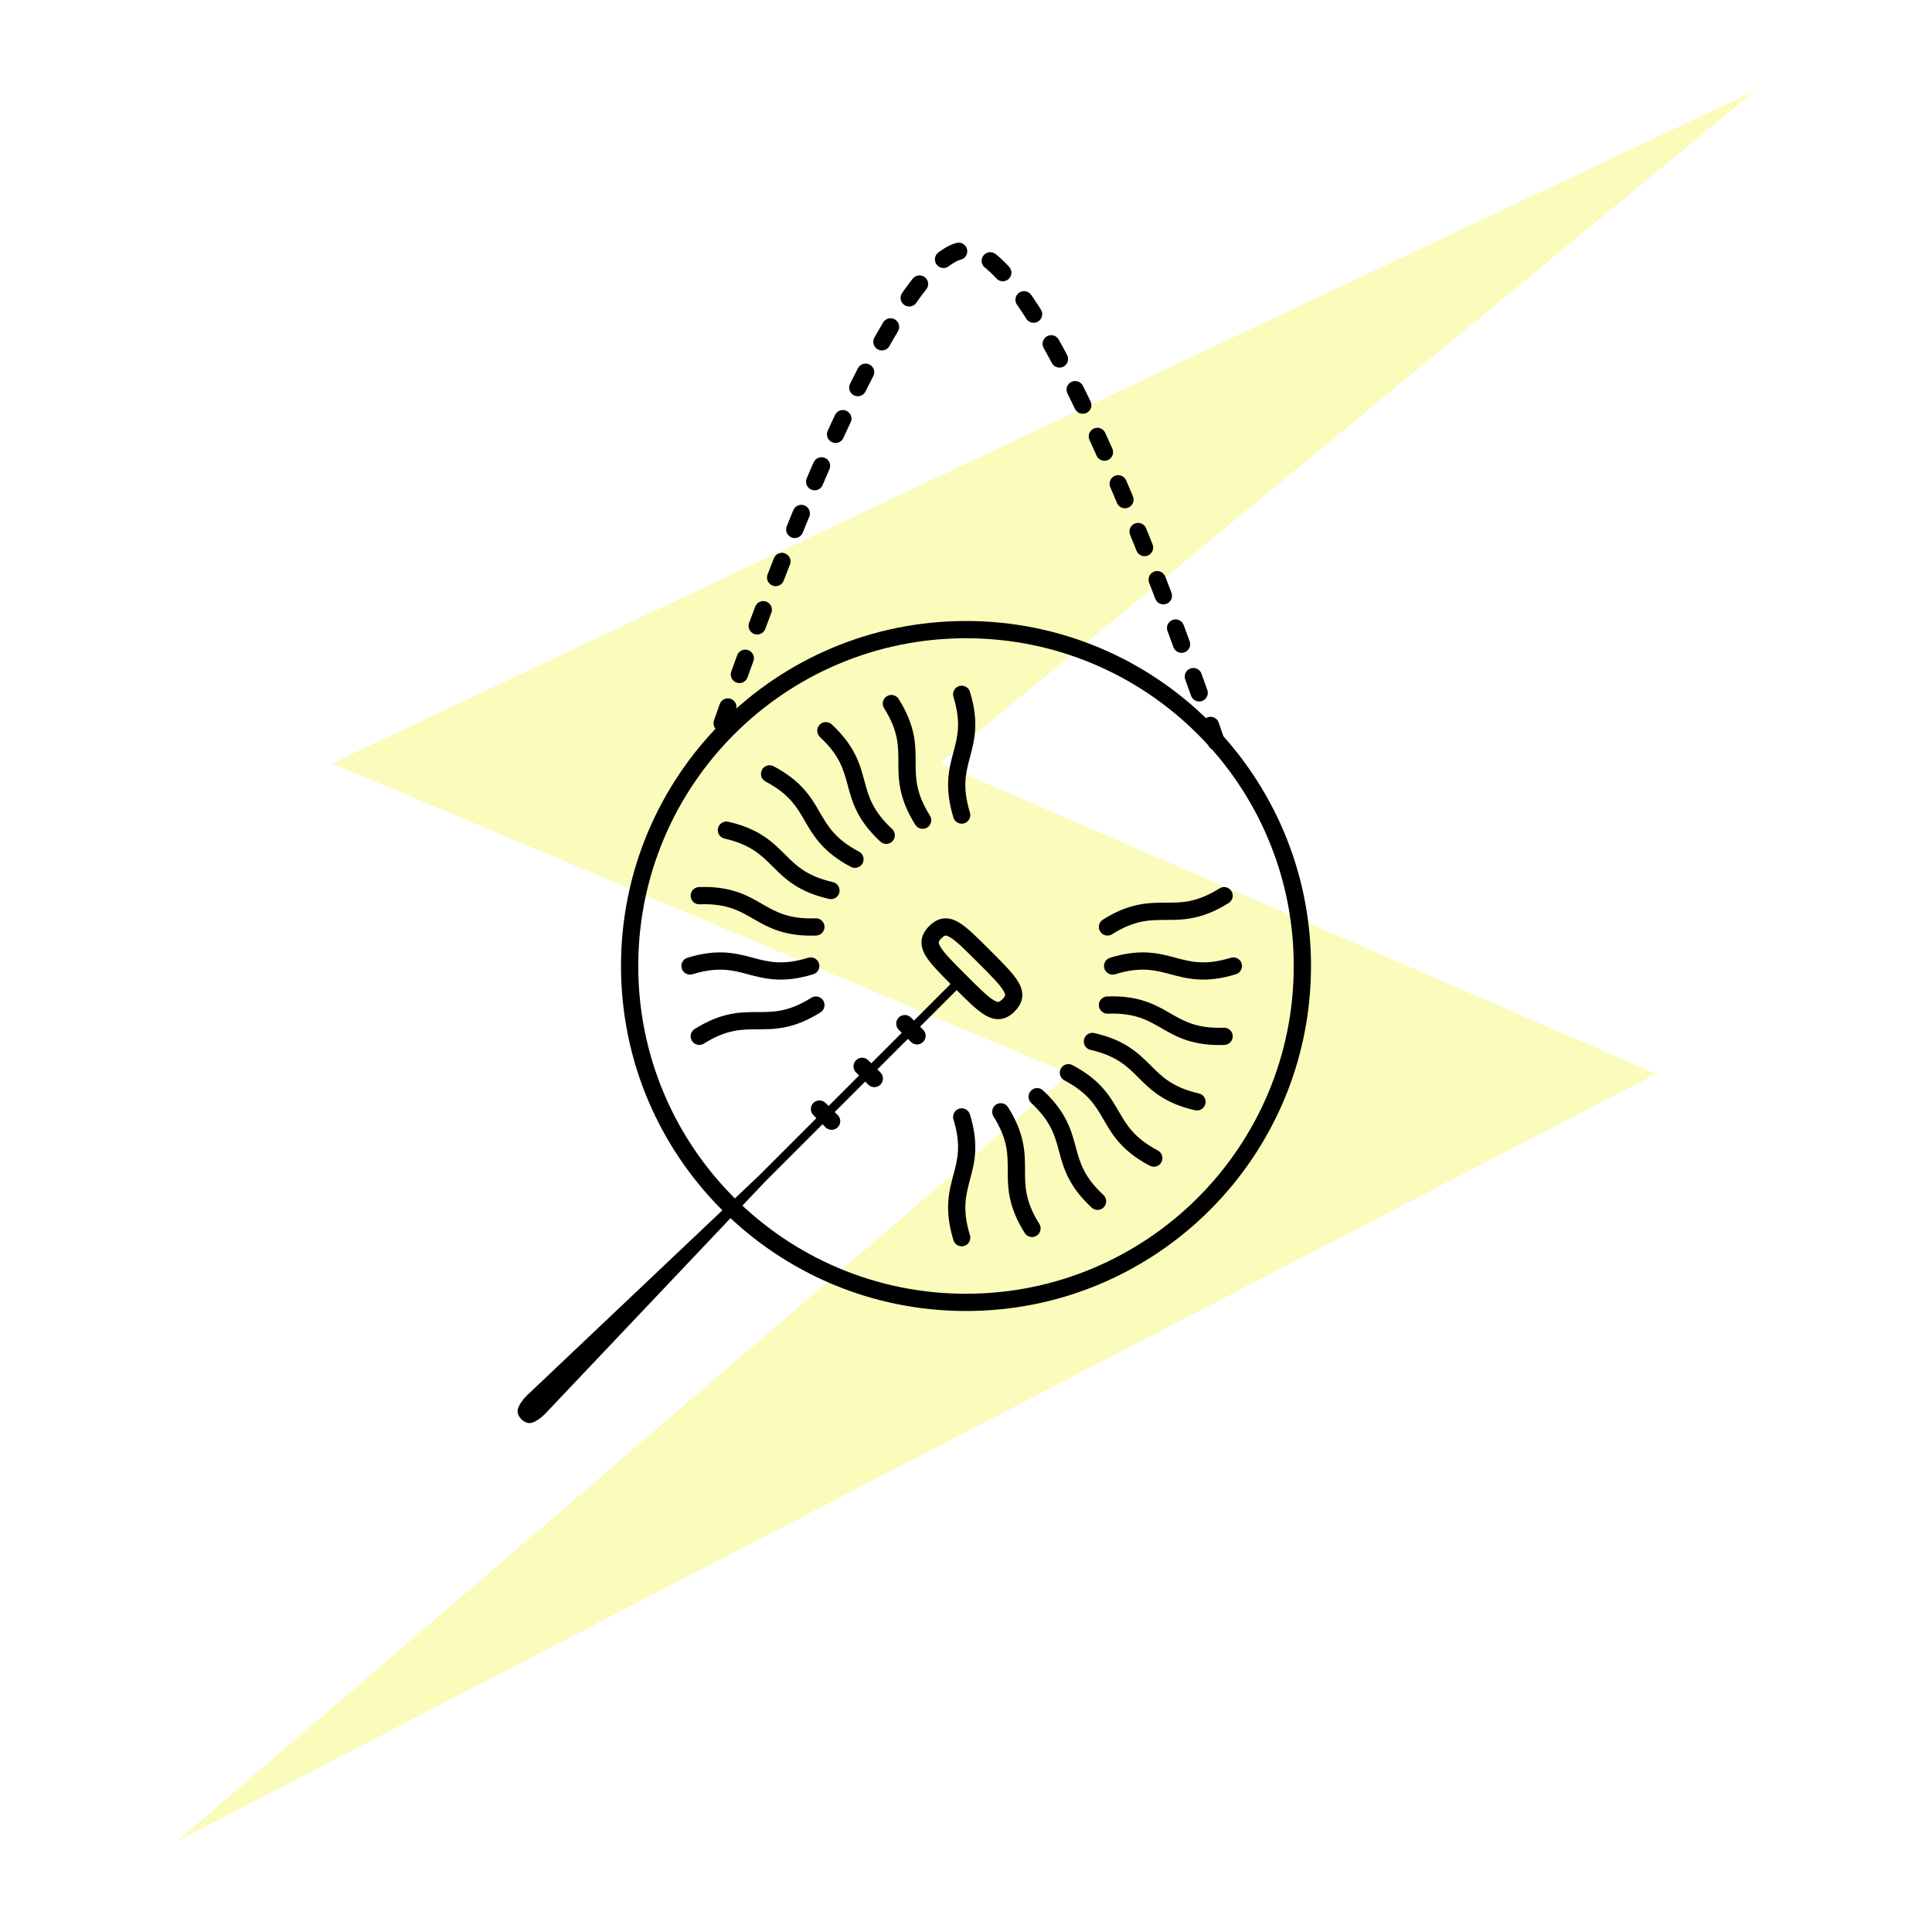
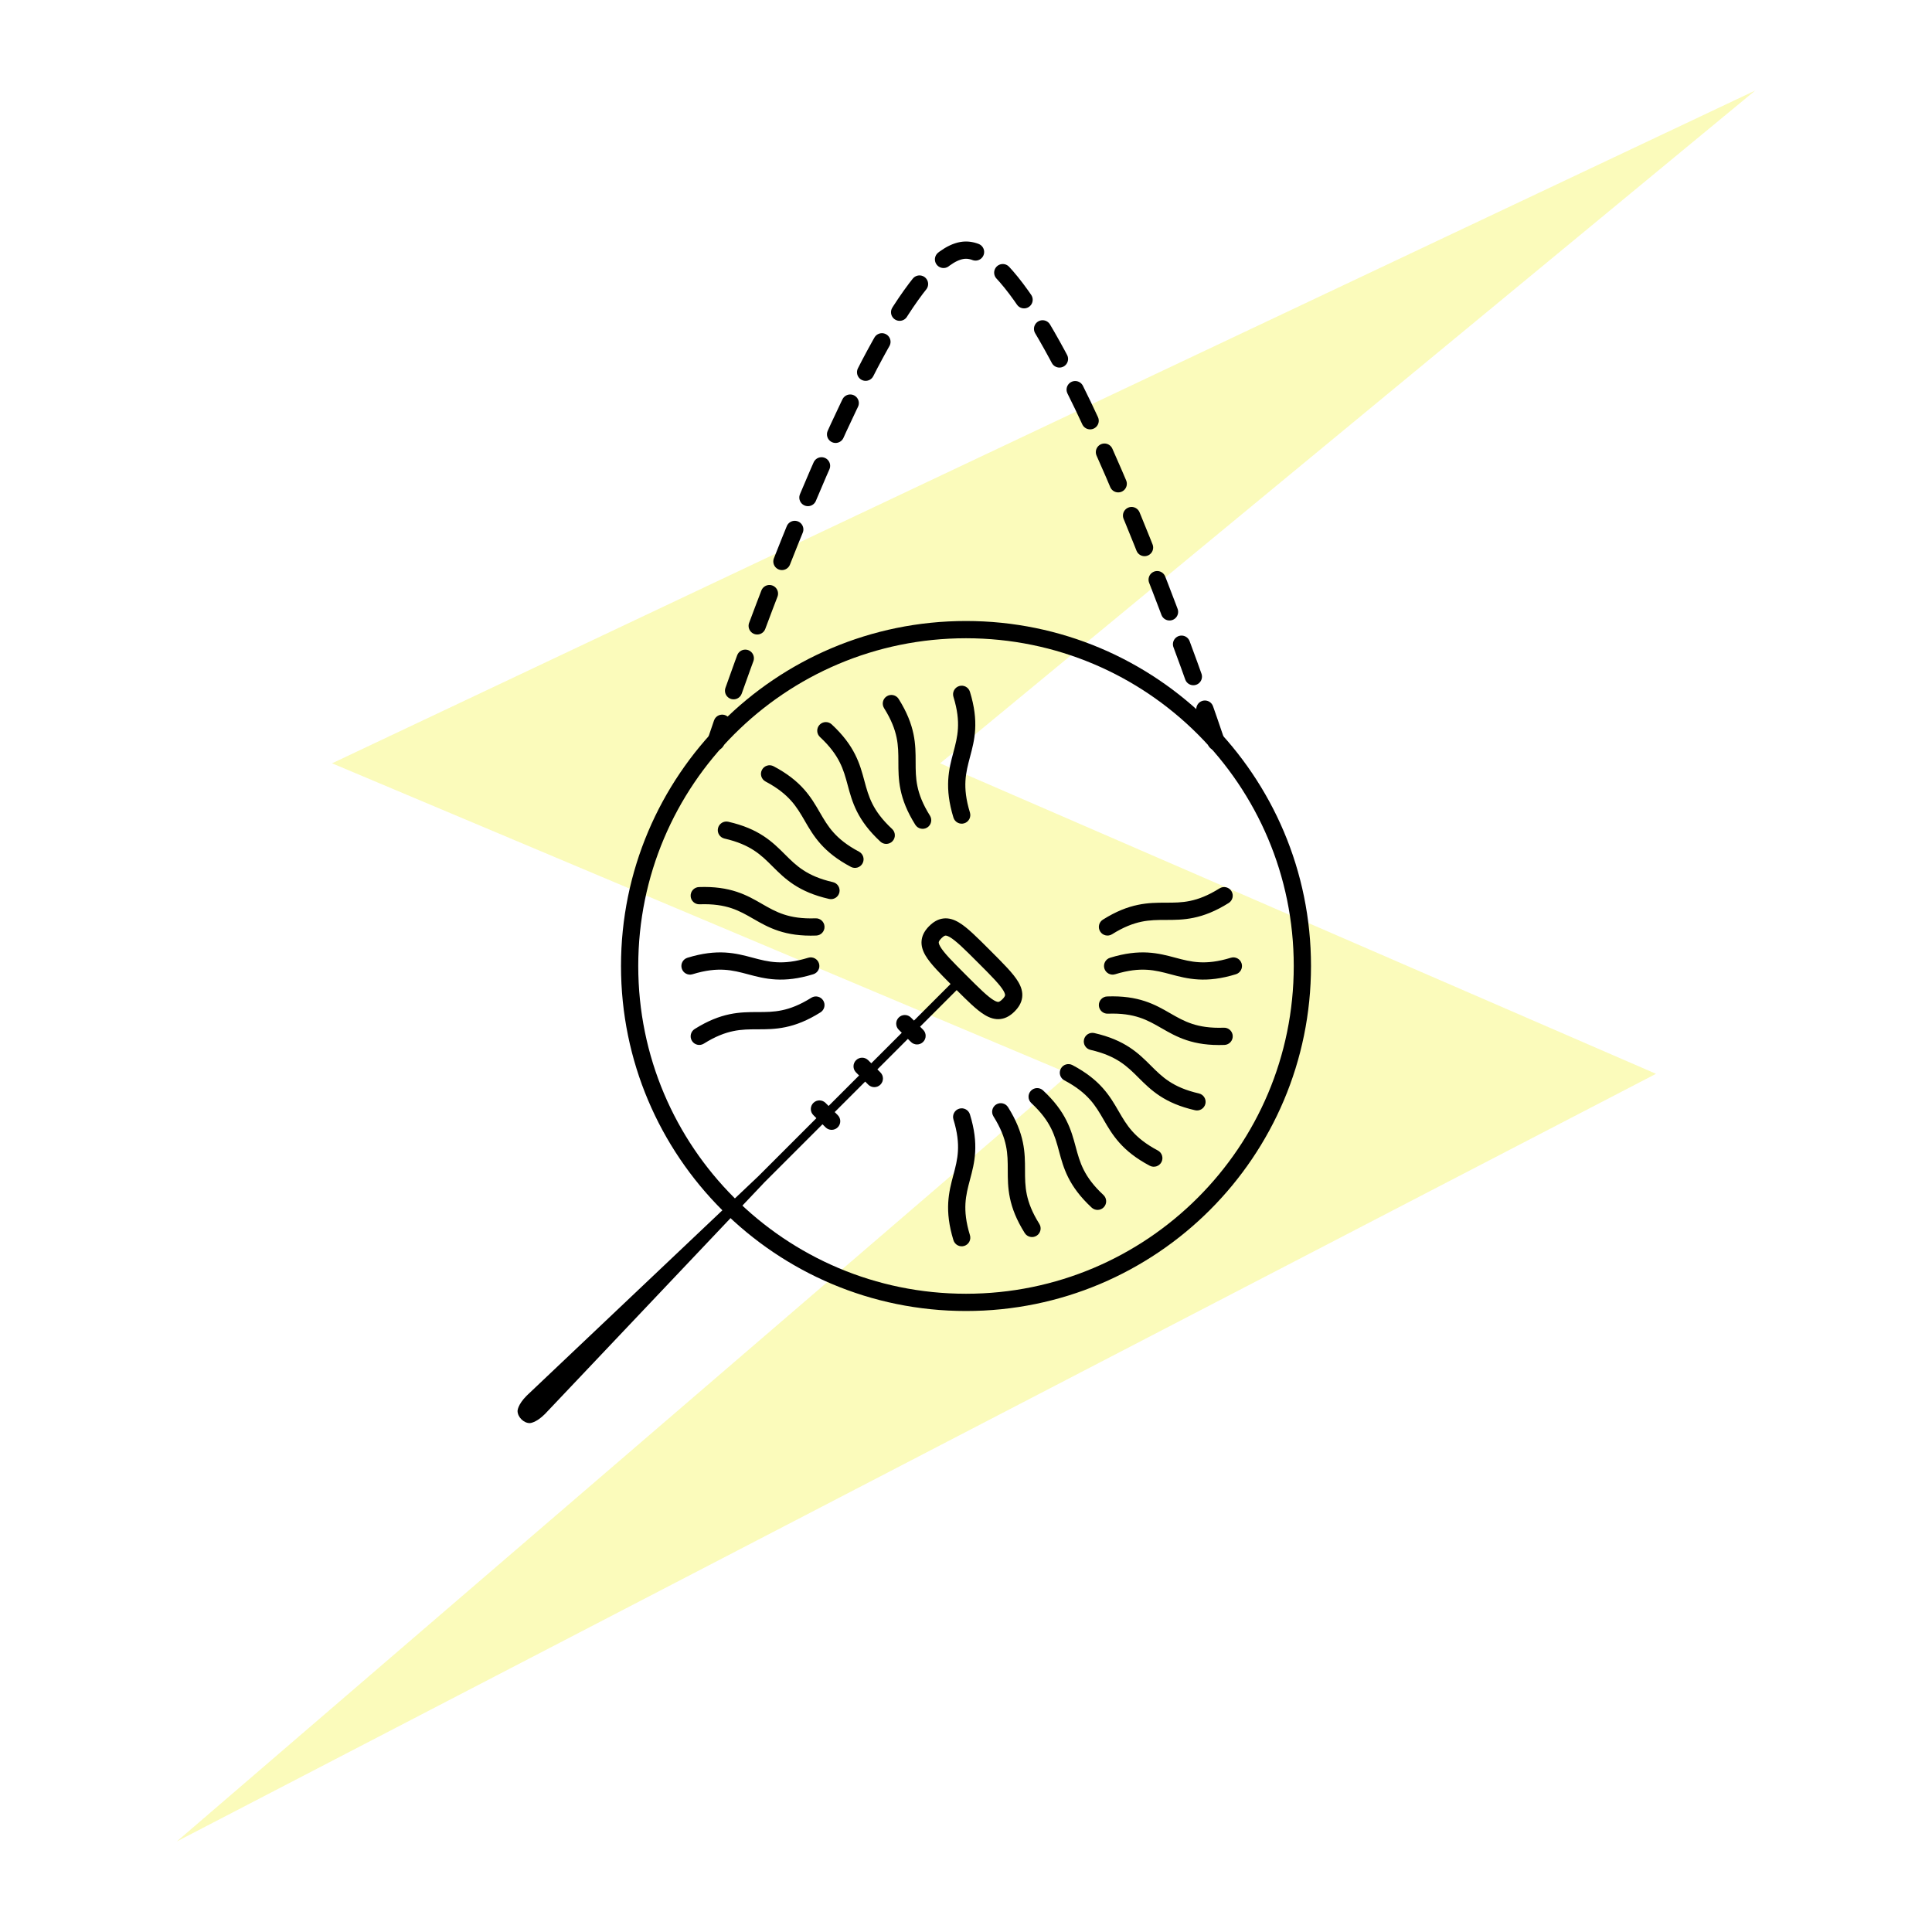
<svg xmlns="http://www.w3.org/2000/svg" width="112" height="112" viewBox="0 0 112 112" fill="none">
  <path d="M19.25 44.25L101.75 5.25L54.5 44.25L96 62.25L10.25 106.75L62 62.25L19.25 44.25Z" fill="#FBFBBB" />
  <path d="M75.5 56C75.5 66.77 66.77 75.5 56 75.5C45.23 75.5 36.5 66.77 36.5 56C36.5 45.23 45.23 36.5 56 36.5C66.77 36.5 75.5 45.23 75.5 56Z" stroke="black" />
  <path fill-rule="evenodd" clip-rule="evenodd" d="M40.114 60.342C39.967 60.108 40.037 59.8 40.271 59.653C41.037 59.172 41.694 58.922 42.302 58.795C42.896 58.672 43.424 58.671 43.902 58.67L43.917 58.67C44.406 58.67 44.843 58.668 45.33 58.566C45.81 58.466 46.358 58.264 47.033 57.841C47.267 57.694 47.575 57.765 47.722 57.999C47.869 58.233 47.798 58.541 47.564 58.688C46.798 59.169 46.141 59.419 45.534 59.545C44.94 59.669 44.411 59.67 43.934 59.67L43.918 59.67C43.43 59.671 42.993 59.673 42.506 59.775C42.025 59.875 41.477 60.077 40.803 60.5C40.569 60.647 40.26 60.576 40.114 60.342ZM39.523 56.147C39.441 55.883 39.589 55.603 39.853 55.522C40.717 55.256 41.417 55.185 42.036 55.219C42.642 55.254 43.153 55.39 43.614 55.513L43.629 55.517C44.101 55.643 44.524 55.754 45.021 55.782C45.511 55.81 46.092 55.756 46.853 55.522C47.117 55.441 47.397 55.589 47.478 55.853C47.559 56.117 47.411 56.397 47.147 56.478C46.283 56.744 45.584 56.815 44.965 56.78C44.358 56.746 43.848 56.61 43.386 56.487L43.372 56.483C42.899 56.357 42.477 56.246 41.98 56.218C41.49 56.19 40.908 56.244 40.147 56.478C39.883 56.559 39.604 56.411 39.523 56.147ZM40.037 51.942C40.027 51.666 40.243 51.434 40.519 51.424C41.422 51.391 42.117 51.503 42.706 51.697C43.282 51.886 43.74 52.15 44.154 52.388L44.167 52.396C44.591 52.64 44.97 52.857 45.443 53.012C45.909 53.166 46.484 53.265 47.28 53.236C47.556 53.225 47.788 53.441 47.798 53.717C47.808 53.993 47.593 54.225 47.317 54.235C46.414 54.268 45.719 54.156 45.13 53.962C44.553 53.772 44.096 53.509 43.682 53.27L43.668 53.263C43.245 53.019 42.865 52.802 42.393 52.646C41.926 52.493 41.351 52.394 40.555 52.423C40.279 52.433 40.047 52.218 40.037 51.942ZM41.623 48.013C41.685 47.744 41.953 47.576 42.222 47.638C43.103 47.839 43.745 48.127 44.264 48.467C44.772 48.8 45.145 49.173 45.484 49.51L45.495 49.521C45.84 49.866 46.151 50.174 46.567 50.446C46.978 50.715 47.508 50.96 48.284 51.138C48.553 51.199 48.721 51.467 48.66 51.737C48.598 52.006 48.33 52.174 48.061 52.112C47.18 51.911 46.538 51.623 46.019 51.283C45.511 50.95 45.137 50.577 44.799 50.24L44.788 50.229C44.442 49.884 44.132 49.576 43.716 49.304C43.305 49.035 42.775 48.79 41.999 48.612C41.73 48.551 41.561 48.282 41.623 48.013ZM44.172 44.629C44.301 44.385 44.603 44.292 44.847 44.421C45.646 44.844 46.192 45.288 46.605 45.751C47.009 46.203 47.274 46.661 47.513 47.074L47.521 47.087C47.766 47.51 47.986 47.888 48.318 48.259C48.645 48.625 49.093 48.998 49.797 49.371C50.041 49.5 50.134 49.803 50.005 50.047C49.876 50.291 49.573 50.384 49.329 50.255C48.53 49.832 47.985 49.388 47.572 48.925C47.167 48.472 46.903 48.015 46.663 47.602L46.656 47.588C46.411 47.166 46.191 46.788 45.859 46.417C45.532 46.051 45.083 45.678 44.38 45.305C44.136 45.176 44.042 44.873 44.172 44.629ZM56.228 64.603C56.147 64.339 55.867 64.191 55.603 64.272C55.339 64.353 55.191 64.633 55.272 64.897C55.507 65.658 55.56 66.239 55.532 66.73C55.504 67.227 55.393 67.649 55.267 68.121L55.263 68.136C55.14 68.597 55.004 69.108 54.97 69.714C54.935 70.333 55.007 71.033 55.272 71.897C55.354 72.161 55.633 72.309 55.897 72.228C56.161 72.147 56.309 71.867 56.228 71.603C55.994 70.842 55.941 70.26 55.968 69.77C55.996 69.273 56.108 68.851 56.233 68.379L56.237 68.364C56.36 67.903 56.497 67.392 56.531 66.786C56.566 66.167 56.494 65.467 56.228 64.603ZM56.228 40.103C56.147 39.839 55.867 39.691 55.603 39.772C55.339 39.853 55.191 40.133 55.272 40.397C55.507 41.158 55.56 41.739 55.532 42.23C55.504 42.727 55.393 43.149 55.267 43.621L55.263 43.636C55.14 44.097 55.004 44.608 54.97 45.214C54.935 45.833 55.007 46.533 55.272 47.397C55.354 47.661 55.633 47.809 55.897 47.728C56.161 47.647 56.309 47.367 56.228 47.103C55.994 46.342 55.941 45.761 55.968 45.27C55.996 44.773 56.108 44.351 56.233 43.879L56.237 43.864C56.36 43.403 56.497 42.892 56.531 42.286C56.566 41.667 56.494 40.967 56.228 40.103ZM51.408 40.363C51.642 40.216 51.951 40.287 52.098 40.521C52.578 41.287 52.828 41.944 52.955 42.551C53.079 43.145 53.079 43.674 53.08 44.151L53.08 44.167C53.081 44.655 53.082 45.092 53.184 45.58C53.284 46.06 53.486 46.608 53.909 47.282C54.056 47.516 53.985 47.825 53.752 47.972C53.517 48.118 53.209 48.048 53.062 47.814C52.582 47.048 52.331 46.391 52.205 45.783C52.081 45.189 52.08 44.661 52.08 44.183L52.08 44.168C52.079 43.679 52.077 43.242 51.976 42.755C51.876 42.275 51.674 41.727 51.251 41.052C51.104 40.818 51.174 40.51 51.408 40.363ZM58.439 64.186C58.292 63.952 57.983 63.882 57.749 64.028C57.515 64.175 57.445 64.484 57.592 64.718C58.015 65.392 58.217 65.94 58.317 66.421C58.419 66.908 58.42 67.344 58.421 67.833L58.421 67.849C58.422 68.326 58.422 68.855 58.546 69.449C58.673 70.056 58.923 70.713 59.403 71.479C59.55 71.713 59.859 71.784 60.093 71.637C60.326 71.49 60.397 71.181 60.25 70.948C59.827 70.273 59.625 69.725 59.525 69.245C59.423 68.757 59.422 68.321 59.421 67.832L59.421 67.817C59.42 67.339 59.42 66.811 59.296 66.216C59.169 65.609 58.919 64.952 58.439 64.186ZM47.509 42.02C47.697 41.817 48.013 41.806 48.216 41.994C48.878 42.609 49.29 43.179 49.569 43.733C49.843 44.275 49.98 44.785 50.104 45.246L50.108 45.261C50.235 45.733 50.35 46.154 50.574 46.599C50.795 47.037 51.132 47.514 51.716 48.056C51.918 48.244 51.93 48.56 51.742 48.763C51.554 48.965 51.237 48.977 51.035 48.788C50.373 48.173 49.961 47.603 49.681 47.049C49.408 46.507 49.271 45.997 49.147 45.536L49.143 45.521C49.016 45.049 48.901 44.628 48.676 44.184C48.455 43.745 48.118 43.268 47.535 42.726C47.333 42.538 47.321 42.222 47.509 42.02ZM60.466 63.211C60.263 63.023 59.947 63.035 59.759 63.237C59.571 63.44 59.583 63.756 59.785 63.944C60.368 64.486 60.705 64.963 60.926 65.401C61.151 65.845 61.266 66.267 61.393 66.739L61.397 66.754C61.521 67.215 61.658 67.725 61.931 68.267C62.211 68.821 62.623 69.391 63.285 70.006C63.487 70.194 63.804 70.183 63.992 69.98C64.18 69.778 64.168 69.462 63.966 69.274C63.382 68.731 63.045 68.255 62.824 67.816C62.6 67.372 62.485 66.951 62.358 66.479L62.354 66.464C62.23 66.003 62.093 65.493 61.819 64.951C61.54 64.397 61.128 63.827 60.466 63.211ZM62.171 61.745C61.927 61.616 61.625 61.709 61.496 61.953C61.366 62.197 61.459 62.5 61.703 62.629C62.407 63.002 62.856 63.375 63.183 63.741C63.515 64.112 63.735 64.49 63.98 64.912L63.987 64.926C64.227 65.339 64.491 65.796 64.896 66.249C65.309 66.712 65.854 67.156 66.653 67.579C66.897 67.708 67.2 67.615 67.329 67.371C67.458 67.127 67.365 66.824 67.121 66.695C66.417 66.322 65.969 65.949 65.641 65.583C65.31 65.212 65.09 64.834 64.845 64.412L64.837 64.398C64.598 63.985 64.333 63.528 63.929 63.075C63.516 62.612 62.97 62.168 62.171 61.745ZM63.44 59.888C63.17 59.826 62.902 59.994 62.841 60.263C62.779 60.532 62.947 60.801 63.216 60.862C63.993 61.04 64.523 61.285 64.933 61.554C65.35 61.826 65.66 62.134 66.006 62.479L66.017 62.49C66.355 62.827 66.729 63.2 67.237 63.533C67.755 63.873 68.397 64.161 69.279 64.362C69.548 64.424 69.816 64.256 69.878 63.987C69.939 63.717 69.771 63.449 69.502 63.388C68.726 63.21 68.195 62.965 67.785 62.696C67.368 62.424 67.058 62.116 66.712 61.771L66.701 61.76C66.363 61.423 65.989 61.05 65.481 60.717C64.963 60.377 64.321 60.089 63.44 59.888ZM64.184 57.765C63.908 57.775 63.692 58.007 63.702 58.283C63.713 58.559 63.944 58.774 64.22 58.764C65.016 58.735 65.591 58.834 66.058 58.987C66.531 59.143 66.91 59.36 67.333 59.604L67.347 59.611C67.761 59.85 68.219 60.113 68.795 60.303C69.384 60.497 70.079 60.609 70.982 60.576C71.258 60.566 71.473 60.334 71.463 60.058C71.453 59.782 71.221 59.566 70.945 59.577C70.15 59.606 69.574 59.507 69.108 59.353C68.635 59.198 68.256 58.981 67.832 58.737L67.819 58.73C67.405 58.491 66.947 58.227 66.371 58.038C65.782 57.844 65.087 57.732 64.184 57.765ZM64.353 55.522C64.089 55.603 63.941 55.883 64.022 56.147C64.104 56.411 64.383 56.559 64.647 56.478C65.409 56.244 65.99 56.19 66.48 56.218C66.977 56.246 67.399 56.357 67.872 56.483L67.886 56.487C68.348 56.61 68.858 56.746 69.465 56.78C70.084 56.815 70.784 56.744 71.647 56.478C71.911 56.397 72.059 56.117 71.978 55.853C71.897 55.589 71.617 55.441 71.353 55.522C70.592 55.756 70.011 55.81 69.521 55.782C69.024 55.754 68.601 55.643 68.129 55.517L68.114 55.513C67.653 55.39 67.142 55.254 66.536 55.219C65.917 55.185 65.217 55.256 64.353 55.522ZM63.936 53.312C63.702 53.459 63.632 53.767 63.779 54.001C63.925 54.235 64.234 54.306 64.468 54.159C65.142 53.736 65.69 53.534 66.171 53.433C66.658 53.332 67.095 53.33 67.583 53.329L67.599 53.329C68.076 53.329 68.605 53.328 69.199 53.204C69.806 53.078 70.464 52.827 71.229 52.347C71.463 52.2 71.534 51.892 71.387 51.658C71.24 51.424 70.932 51.353 70.698 51.5C70.023 51.923 69.476 52.125 68.995 52.225C68.508 52.327 68.071 52.329 67.582 52.329L67.567 52.329C67.089 52.33 66.561 52.331 65.967 52.455C65.359 52.581 64.702 52.831 63.936 53.312Z" fill="black" />
-   <path d="M70.5 43C70.5 43 61 14.5 56 14.5C51 14.5 41.5 43 41.5 43" stroke="black" stroke-miterlimit="1.888" stroke-linecap="round" stroke-dasharray="1 2" />
+   <path d="M70.5 43C70.5 43 61 14.5 56 14.5C51 14.5 41.5 43 41.5 43" stroke="black" stroke-miterlimit="1.888" stroke-linecap="round" stroke-dasharray="2 2" />
  <path fill-rule="evenodd" clip-rule="evenodd" d="M55.026 55.529C55.279 55.802 55.598 56.121 55.989 56.513C56.38 56.904 56.7 57.223 56.973 57.475C57.25 57.73 57.456 57.895 57.62 57.99C57.781 58.084 57.854 58.084 57.88 58.081C57.907 58.077 57.978 58.06 58.111 57.927C58.243 57.794 58.261 57.723 58.264 57.697C58.267 57.67 58.267 57.597 58.174 57.437C58.078 57.273 57.914 57.066 57.659 56.79C57.407 56.516 57.088 56.197 56.696 55.806C56.305 55.414 55.986 55.096 55.712 54.843C55.435 54.588 55.229 54.424 55.066 54.328C54.905 54.235 54.832 54.235 54.805 54.238C54.779 54.241 54.708 54.259 54.575 54.392C54.442 54.524 54.425 54.595 54.421 54.621C54.418 54.648 54.418 54.721 54.512 54.882C54.607 55.046 54.772 55.252 55.026 55.529ZM53.429 54.497C53.47 54.17 53.647 53.905 53.868 53.684C54.089 53.464 54.353 53.287 54.681 53.246C55.007 53.205 55.306 53.311 55.569 53.465C55.83 53.617 56.101 53.841 56.39 54.108C56.68 54.375 57.013 54.708 57.397 55.092L57.397 55.092L57.403 55.099L57.41 55.105C57.794 55.489 58.127 55.822 58.394 56.112C58.661 56.401 58.885 56.672 59.037 56.933C59.191 57.196 59.297 57.495 59.256 57.821C59.215 58.148 59.038 58.413 58.818 58.634C58.597 58.855 58.332 59.032 58.005 59.073C57.678 59.114 57.38 59.008 57.116 58.854C56.855 58.702 56.584 58.477 56.295 58.211C56.049 57.983 55.772 57.709 55.459 57.397L53.338 59.518L53.514 59.695C53.71 59.89 53.71 60.207 53.514 60.402C53.319 60.597 53.003 60.597 52.807 60.402L52.63 60.225L50.863 61.993L51.039 62.17C51.235 62.365 51.235 62.681 51.039 62.877C50.844 63.072 50.528 63.072 50.332 62.877L50.156 62.7L48.388 64.468L48.565 64.645C48.76 64.84 48.76 65.156 48.565 65.352C48.369 65.547 48.053 65.547 47.858 65.352L47.681 65.175L44.322 68.534L31.594 81.969C31.064 82.499 30.71 82.499 30.71 82.499C30.357 82.499 30.003 82.145 30.003 81.792C30.003 81.792 30.003 81.438 30.533 80.908L43.968 68.18L47.327 64.821L47.151 64.645C46.955 64.449 46.955 64.133 47.151 63.938C47.346 63.742 47.662 63.742 47.858 63.938L48.034 64.114L49.802 62.346L49.625 62.17C49.43 61.974 49.43 61.658 49.625 61.463C49.821 61.267 50.137 61.267 50.332 61.463L50.509 61.639L52.277 59.871L52.1 59.695C51.905 59.5 51.905 59.183 52.1 58.988C52.295 58.792 52.612 58.792 52.807 58.988L52.984 59.164L55.105 57.043C54.793 56.73 54.519 56.453 54.291 56.206C54.025 55.917 53.8 55.647 53.648 55.386C53.494 55.122 53.388 54.824 53.429 54.497Z" fill="black" />
</svg>
